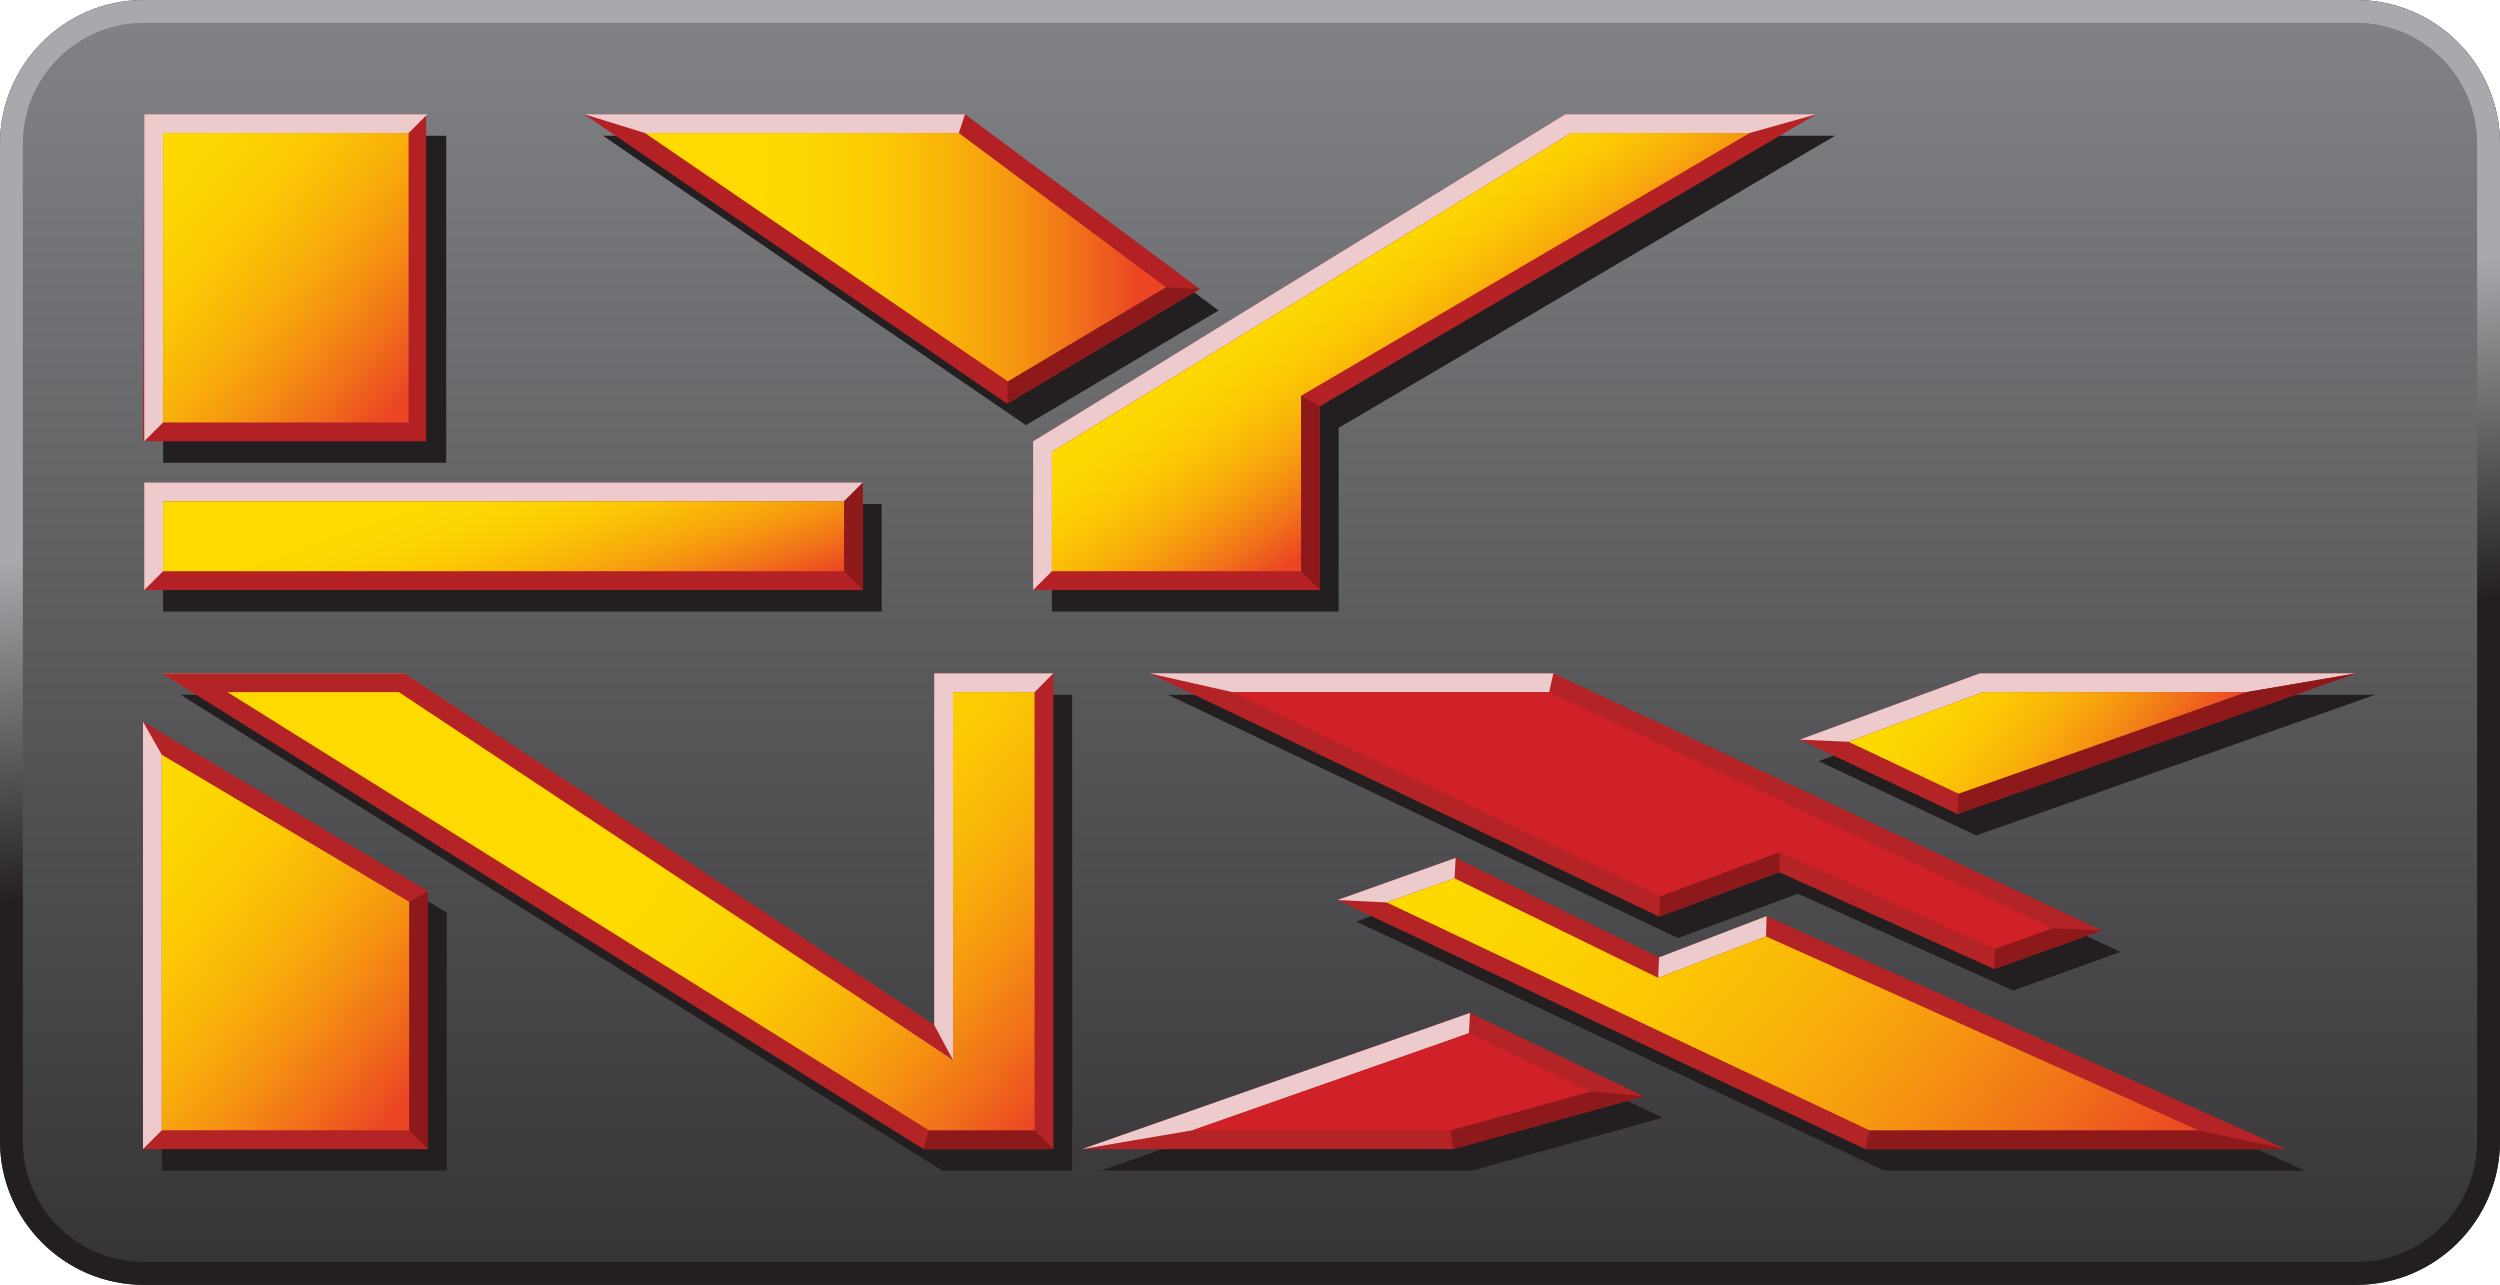
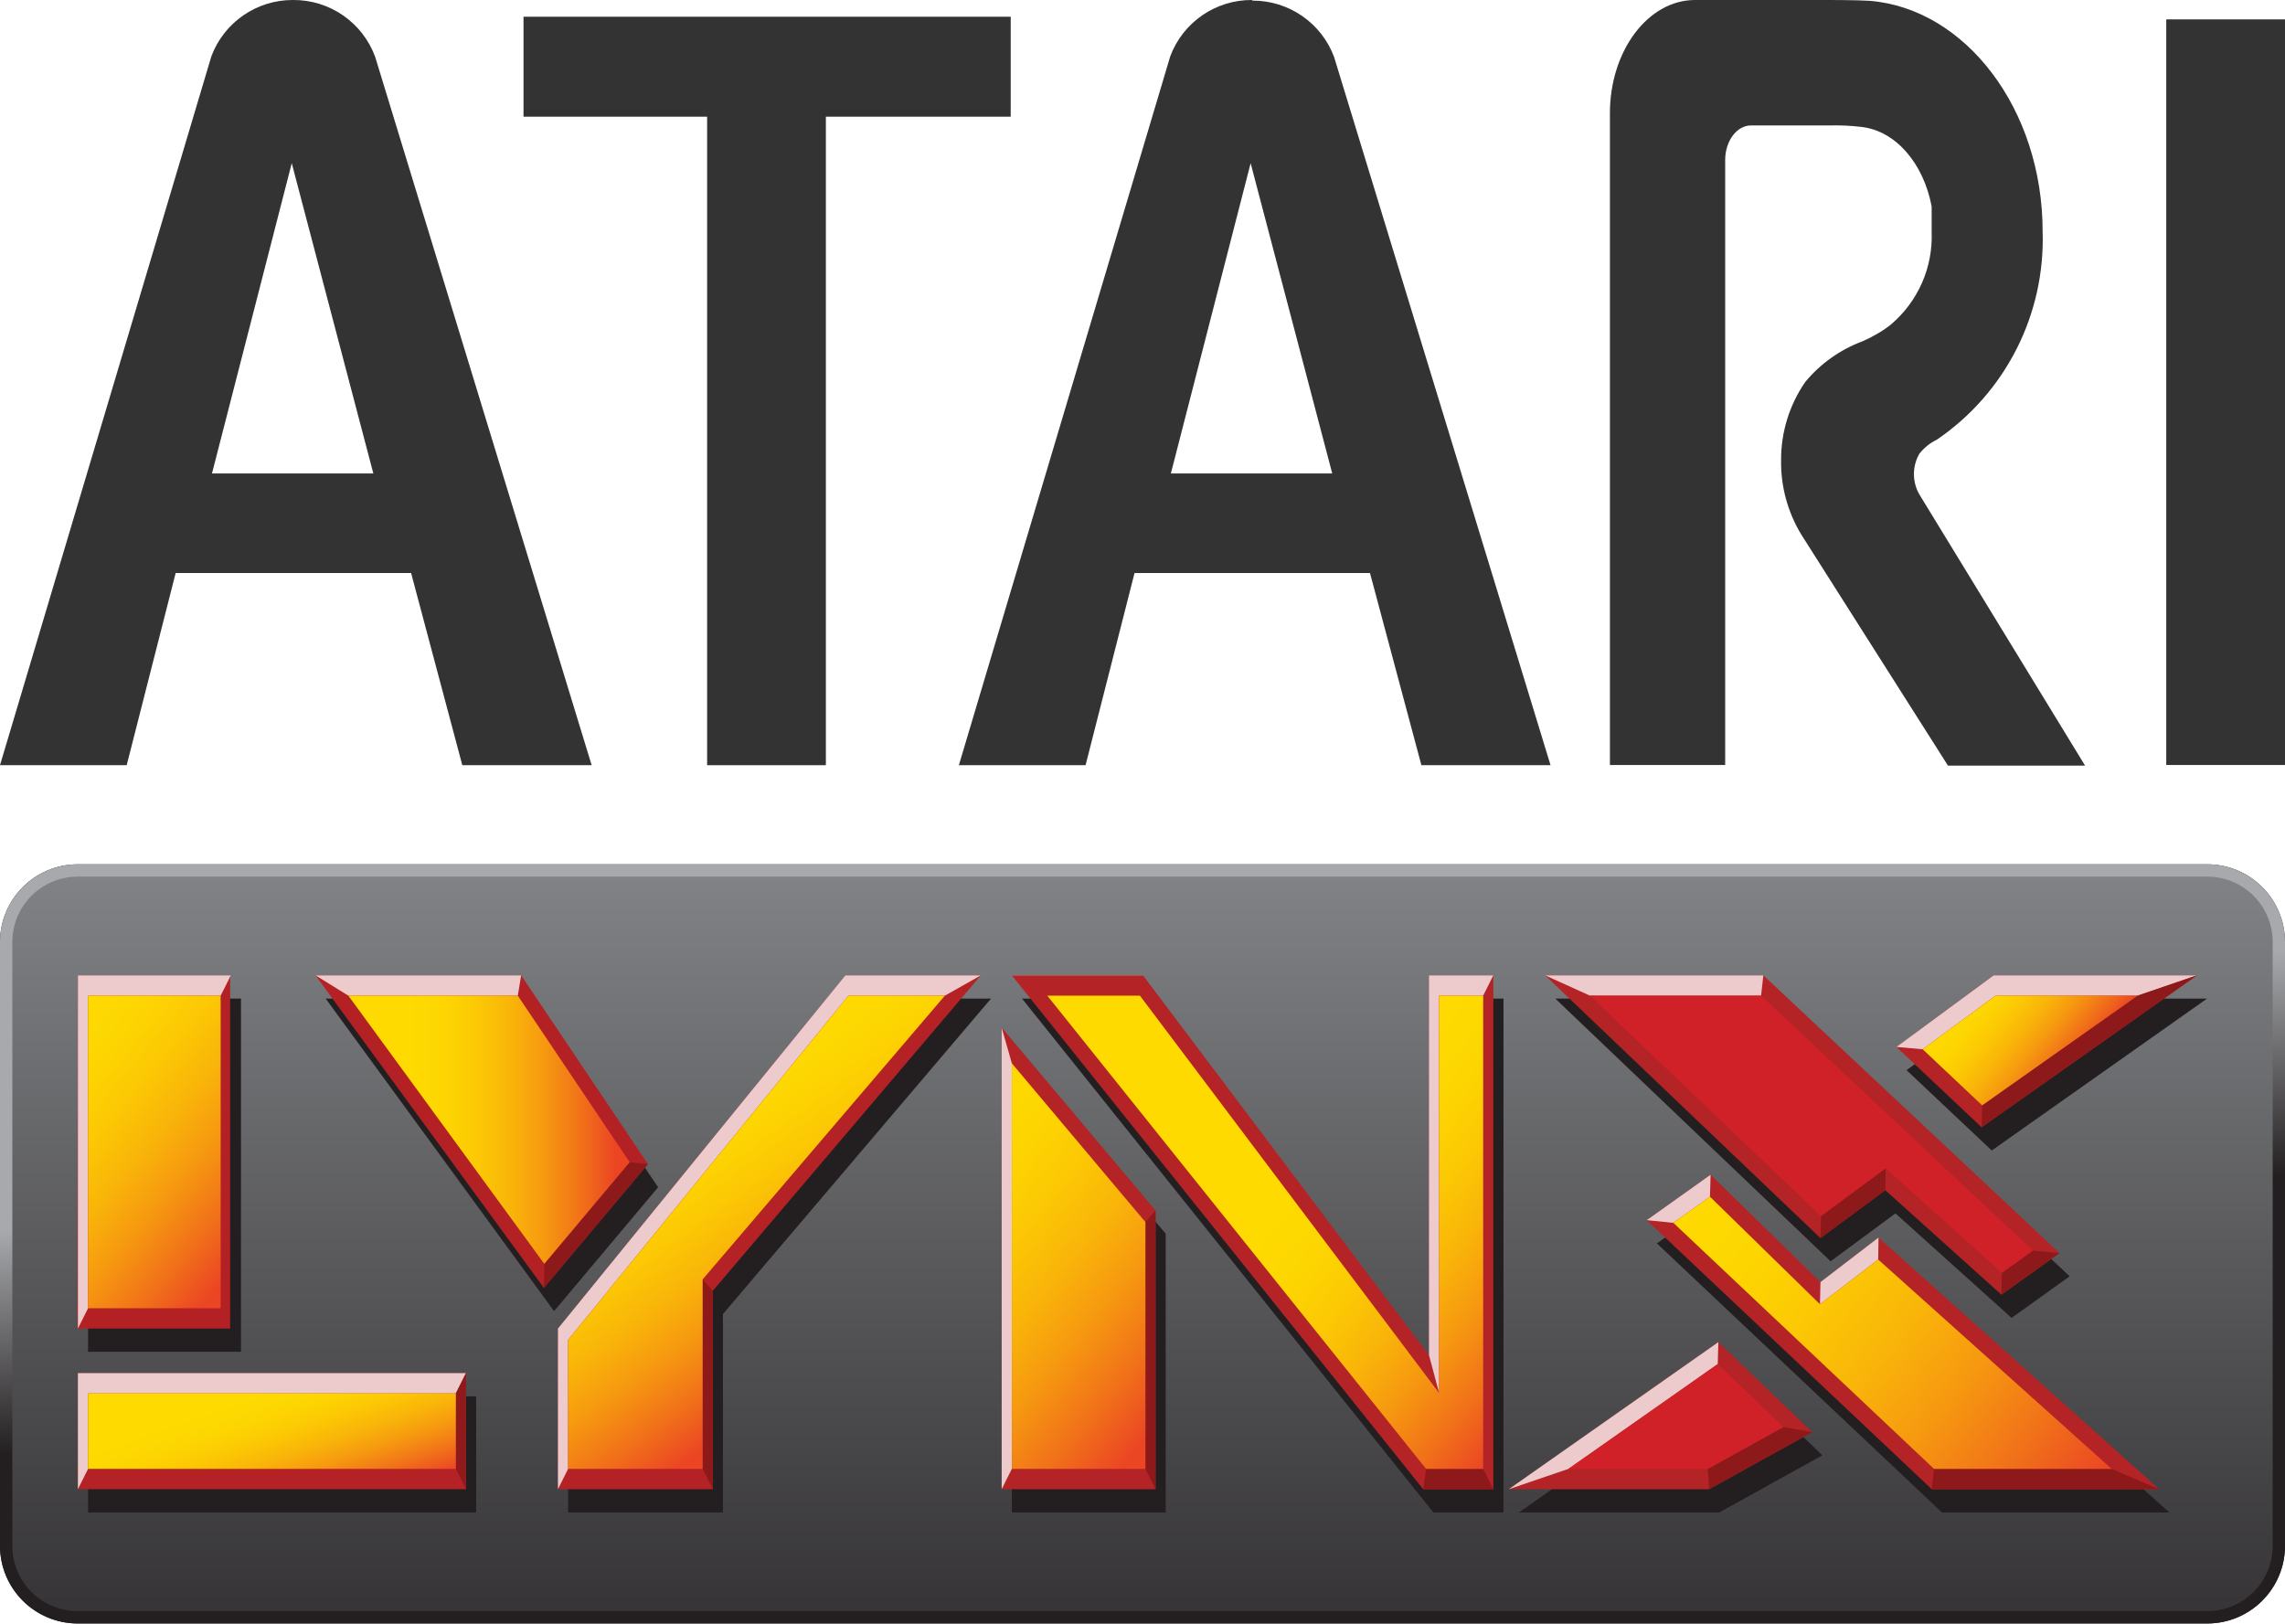
- <svg xmlns="http://www.w3.org/2000/svg" xmlns:xlink="http://www.w3.org/1999/xlink" id="Layer_2" data-name="Layer 2" viewBox="0 0 930.031 477.984">
+ <svg xmlns="http://www.w3.org/2000/svg" xmlns:xlink="http://www.w3.org/1999/xlink" id="Layer_2" data-name="Layer 2" viewBox="0 0 1574 1118.432">
  <defs>
-     <linearGradient id="linear-gradient" x1="429.946" y1="-46.627" x2="500.085" y2="524.611" gradientUnits="userSpaceOnUse">
+     <linearGradient id="linear-gradient" x1="744.426" y1="510.192" x2="829.574" y2="1203.673" gradientUnits="userSpaceOnUse">
      <stop offset="0.35" stop-color="#a7a9ac" />
      <stop offset="0.57" stop-color="#231f20" />
    </linearGradient>
-     <linearGradient id="linear-gradient-2" x1="465.016" y1="8.5" x2="465.016" y2="469.484" gradientUnits="userSpaceOnUse">
+     <linearGradient id="linear-gradient-2" x1="787" y1="603.932" x2="787" y2="1109.932" gradientUnits="userSpaceOnUse">
      <stop offset="0" stop-color="#808285" />
      <stop offset="1" stop-color="#363436" />
    </linearGradient>
-     <linearGradient id="linear-gradient-3" x1="53.027" y1="58.604" x2="159.639" y2="148.062" gradientTransform="translate(3 209.666) rotate(-90)" gradientUnits="userSpaceOnUse">
+     <linearGradient id="linear-gradient-3" x1="26.52" y1="726.627" x2="186.147" y2="860.57" gradientTransform="translate(-687.265 899.932) rotate(-90)" gradientUnits="userSpaceOnUse">
      <stop offset="0" stop-color="#feda00" />
      <stop offset="0.151" stop-color="#fdd601" />
      <stop offset="0.307" stop-color="#fcc904" />
      <stop offset="0.466" stop-color="#f9b509" />
      <stop offset="0.627" stop-color="#f69810" />
      <stop offset="0.788" stop-color="#f17219" />
      <stop offset="0.95" stop-color="#eb4524" />
    </linearGradient>
-     <linearGradient id="linear-gradient-4" x1="169.906" y1="148.886" x2="204.761" y2="250.114" gradientTransform="translate(-12.167 386.834) rotate(-90)" gradientUnits="userSpaceOnUse">
+     <linearGradient id="linear-gradient-4" x1="165.904" y1="923.697" x2="208.763" y2="1048.169" gradientTransform="translate(-798.6 1173.266) rotate(-90)" gradientUnits="userSpaceOnUse">
      <stop offset="0.299" stop-color="#feda00" />
      <stop offset="0.41" stop-color="#fdd601" />
      <stop offset="0.526" stop-color="#fcc904" />
      <stop offset="0.643" stop-color="#f9b509" />
      <stop offset="0.762" stop-color="#f69810" />
      <stop offset="0.881" stop-color="#f17219" />
      <stop offset="1" stop-color="#eb4524" />
    </linearGradient>
-     <linearGradient id="linear-gradient-5" x1="493.898" y1="93.564" x2="547.036" y2="166.702" gradientTransform="matrix(1, 0, 0, 1, 0, 0)" xlink:href="#linear-gradient-3" />
-     <linearGradient id="linear-gradient-6" x1="239.957" y1="95.682" x2="433.738" y2="95.682" gradientUnits="userSpaceOnUse">
+     <linearGradient id="linear-gradient-5" x1="465.473" y1="772.373" x2="585.791" y2="937.977" gradientTransform="matrix(1, 0, 0, 1, 0, 0)" xlink:href="#linear-gradient-3" />
+     <linearGradient id="linear-gradient-6" x1="239.957" y1="778.296" x2="433.738" y2="778.296" gradientUnits="userSpaceOnUse">
      <stop offset="0.216" stop-color="#feda00" />
      <stop offset="0.333" stop-color="#fdd601" />
      <stop offset="0.454" stop-color="#fcc904" />
      <stop offset="0.576" stop-color="#f9b509" />
      <stop offset="0.701" stop-color="#f69810" />
      <stop offset="0.825" stop-color="#f17219" />
      <stop offset="0.95" stop-color="#eb4524" />
    </linearGradient>
-     <linearGradient id="linear-gradient-7" x1="31.348" y1="315.169" x2="154.124" y2="418.19" gradientTransform="matrix(1, 0, 0, 1, 0, 0)" xlink:href="#linear-gradient-3" />
-     <linearGradient id="linear-gradient-8" x1="146.643" y1="183.562" x2="403.099" y2="398.754" gradientUnits="userSpaceOnUse">
+     <linearGradient id="linear-gradient-7" x1="628.213" y1="814.516" x2="819.776" y2="975.257" gradientTransform="matrix(1, 0, 0, 1, 0, 0)" xlink:href="#linear-gradient-3" />
+     <linearGradient id="linear-gradient-8" x1="757.087" y1="643.423" x2="1093.804" y2="925.963" gradientUnits="userSpaceOnUse">
      <stop offset="0.5" stop-color="#feda00" />
      <stop offset="0.579" stop-color="#fdd601" />
      <stop offset="0.662" stop-color="#fcc904" />
      <stop offset="0.745" stop-color="#f9b509" />
      <stop offset="0.83" stop-color="#f69810" />
      <stop offset="0.915" stop-color="#f17219" />
      <stop offset="1" stop-color="#eb4524" />
    </linearGradient>
-     <linearGradient id="linear-gradient-9" x1="557.365" y1="286.252" x2="776.297" y2="469.958" gradientUnits="userSpaceOnUse">
+     <linearGradient id="linear-gradient-9" x1="1170.944" y1="820.617" x2="1431.612" y2="1039.343" gradientUnits="userSpaceOnUse">
      <stop offset="0" stop-color="#feda00" />
      <stop offset="0.159" stop-color="#fdd601" />
      <stop offset="0.323" stop-color="#fcc904" />
      <stop offset="0.491" stop-color="#f9b509" />
      <stop offset="0.66" stop-color="#f69810" />
      <stop offset="0.83" stop-color="#f17219" />
      <stop offset="1" stop-color="#eb4524" />
    </linearGradient>
-     <linearGradient id="linear-gradient-10" x1="722.755" y1="234.087" x2="800.526" y2="299.345" xlink:href="#linear-gradient-9" />
+     <linearGradient id="linear-gradient-10" x1="1363.053" y1="676.831" x2="1431.733" y2="734.46" xlink:href="#linear-gradient-9" />
  </defs>
-   <path d="M876.531,0H53.5A53.561,53.561,0,0,0,0,53.5V424.484a53.561,53.561,0,0,0,53.5,53.5H876.531a53.561,53.561,0,0,0,53.5-53.5V53.5A53.561,53.561,0,0,0,876.531,0Z" fill="#231f20" />
-   <path d="M876.531,0H53.5A53.561,53.561,0,0,0,0,53.5V424.484a53.561,53.561,0,0,0,53.5,53.5H876.531a53.561,53.561,0,0,0,53.5-53.5V53.5A53.561,53.561,0,0,0,876.531,0Z" fill="url(#linear-gradient)" />
-   <rect x="8.5" y="8.5" width="913.031" height="460.984" rx="45" ry="45" fill="url(#linear-gradient-2)" />
-   <rect x="60.667" y="50.5" width="105.333" height="121.667" fill="#231f20" />
-   <rect x="60.667" y="187.5" width="267.333" height="40" fill="#231f20" />
-   <polygon points="589.333 50.5 391.333 172.167 391.333 227.5 498 227.5 498 159.167 682.667 50.5 589.333 50.5" fill="#231f20" />
-   <polygon points="381.667 158.167 453.333 115.5 366 50.5 224.333 50.5 381.667 158.167" fill="#231f20" />
-   <polygon points="582.333 42.5 384.333 164.167 384.333 219.5 491 219.5 491 151.167 675.667 42.5 582.333 42.5" fill="#b42226" />
-   <rect x="53.667" y="179.5" width="267.333" height="40" fill="#b42226" />
-   <polygon points="53.667 42.5 53.198 164.167 158.531 164.167 158.531 42.5 53.667 42.5" fill="#b42125" />
-   <polygon points="359 42.5 217.333 42.5 374.667 150.167 446.333 107.5 359 42.5" fill="#b42125" />
-   <polygon points="60.667 212.5 60.667 186.5 314 186.5 321 179.5 53.667 179.5 53.667 219.5 60.667 212.5" fill="#edcacb" />
-   <polygon points="314 212.5 314 186.5 321 179.5 321 219.5 314 212.5" fill="#8f1a1c" />
-   <polygon points="53.667 164.167 60.667 157.166 60.667 49.5 152 49.5 159 42.5 53.667 42.5 53.667 164.167" fill="#edcacb" />
-   <polygon points="239.957 49.5 217.333 42.5 359 42.5 356.681 49.5 239.957 49.5" fill="#edcacb" />
-   <polygon points="374.929 141.864 374.667 150.167 446.333 107.5 433.738 106.852 374.929 141.864" fill="#8e191b" />
-   <polygon points="391.333 212.5 384.333 219.5 384.333 164.167 582.333 42.5 675.667 42.5 650.86 49.5 584.449 49.5 391.333 168.081 391.333 212.5" fill="#edcacb" />
-   <polygon points="484 147.237 491 151.167 491 219.5 484 212.5 484 147.237" fill="#8e191b" />
-   <rect x="52.5" y="57.667" width="107.667" height="91.333" transform="translate(209.666 -3) rotate(90)" fill="url(#linear-gradient-3)" />
-   <rect x="174.333" y="72.834" width="26" height="253.333" transform="translate(386.834 12.167) rotate(90)" fill="url(#linear-gradient-4)" />
-   <polygon points="391.333 212.5 391.333 168.081 584.449 49.5 650.86 49.5 484 147.237 484 212.5 391.333 212.5" fill="url(#linear-gradient-5)" />
-   <polygon points="239.957 49.5 356.681 49.5 433.738 106.852 374.929 141.864 239.957 49.5" fill="url(#linear-gradient-6)" />
-   <polygon points="166.198 339.484 60.198 276.484 60.198 435.484 166.198 435.484 166.198 339.484" fill="#231f20" />
-   <polygon points="354.531 258.484 354.531 389.306 157.531 258.484 67.198 258.484 350.531 435.484 354.531 435.484 388.198 435.484 398.865 435.484 398.865 258.484 354.531 258.484" fill="#231f20" />
-   <polygon points="409.531 435.484 547.531 435.484 618.531 415.818 553.865 384.818 409.531 435.484" fill="#231f20" />
-   <polygon points="504.531 342.818 700.865 435.484 857.531 435.484 664.198 348.801 624.198 364.151 548.531 327.151 504.531 342.818" fill="#231f20" />
-   <polygon points="434.531 258.484 624.198 348.984 668.865 332.484 748.865 368.484 788.865 354.151 584.865 258.484 434.531 258.484" fill="#231f20" />
-   <polygon points="676.531 283.151 735.198 310.818 883.531 258.484 743.531 258.484 676.531 283.151" fill="#231f20" />
-   <polygon points="876.531 250.484 728.198 302.818 669.531 275.151 736.531 250.484 876.531 250.484" fill="#b42326" />
-   <polygon points="577.865 250.484 427.531 250.484 617.198 340.984 661.865 324.484 741.865 360.484 781.865 346.151 577.865 250.484" fill="#b42326" />
-   <polygon points="657.198 340.801 617.198 356.151 541.531 319.151 497.531 334.818 693.865 427.484 850.531 427.484 657.198 340.801" fill="#b42326" />
-   <polygon points="546.865 376.818 402.531 427.484 540.531 427.484 611.531 407.818 546.865 376.818" fill="#b42326" />
-   <polygon points="53.198 268.484 53.198 427.484 159.198 427.484 159.198 331.484 53.198 268.484" fill="#b42326" />
-   <polygon points="152.198 335.467 152.198 420.485 159.198 427.484 159.198 331.484 152.198 335.467" fill="#8e191b" />
-   <polygon points="53.198 268.484 60.198 280.787 60.198 420.485 53.198 427.484 53.198 268.484" fill="#edcacb" />
-   <polygon points="60.198 250.484 84.615 257.484 148.419 257.484 150.531 250.484 60.198 250.484" fill="#edcacb" />
-   <polygon points="347.531 250.484 347.531 381.306 150.531 250.484 60.198 250.484 343.531 427.484 391.865 427.484 391.865 250.484 347.531 250.484" fill="#b42326" />
-   <polygon points="384.864 257.484 391.865 250.484 347.531 250.484 347.531 381.306 354.531 394.358 354.531 257.484 384.864 257.484" fill="#edcacb" />
-   <polygon points="345.538 420.485 343.531 427.484 391.865 427.484 384.864 420.485 345.538 420.485" fill="#8e191b" />
-   <polygon points="591.665 406.057 611.531 407.818 540.531 427.484 539.58 420.485 591.665 406.057" fill="#8e191b" />
-   <polygon points="546.45 384.382 546.865 376.818 402.531 427.484 443.606 420.485 546.45 384.382" fill="#edcacb" />
-   <polygon points="515.853 335.725 497.531 334.818 541.531 319.151 541.104 326.734 515.853 335.725" fill="#edcacb" />
-   <polygon points="616.862 363.778 617.198 356.151 657.198 340.801 656.989 348.379 616.862 363.778" fill="#edcacb" />
-   <polygon points="458.456 257.484 427.531 250.484 577.865 250.484 576.305 257.484 458.456 257.484" fill="#edcacb" />
-   <polygon points="687.63 275.947 737.779 257.484 835.652 257.484 876.531 250.484 736.531 250.484 669.531 275.151 687.63 275.947" fill="#edcacb" />
-   <polygon points="742.161 352.943 741.865 360.484 781.865 346.151 763.531 345.284 742.161 352.943" fill="#8e191b" />
-   <polygon points="617.545 333.394 617.198 340.984 661.865 324.484 662.125 316.926 617.545 333.394" fill="#8e191b" />
-   <polygon points="728.582 295.26 728.198 302.818 876.531 250.484 835.652 257.484 728.582 295.26" fill="#8e191b" />
-   <polygon points="695.434 420.485 693.865 427.484 850.531 427.484 817.81 420.485 695.434 420.485" fill="#8e191b" />
-   <polygon points="443.606 420.485 546.45 384.382 591.665 406.057 539.58 420.485 443.606 420.485" fill="#d12128" />
-   <polygon points="662.125 316.926 617.545 333.394 458.456 257.484 576.305 257.484 763.531 345.284 742.161 352.943 662.125 316.926" fill="#d12128" />
-   <polygon points="60.198 420.485 60.198 280.787 152.199 335.467 152.199 420.485 60.198 420.485" fill="url(#linear-gradient-7)" />
-   <polygon points="345.538 420.485 84.615 257.484 148.419 257.484 354.531 394.358 354.531 257.484 384.864 257.484 384.864 420.485 345.538 420.485" fill="url(#linear-gradient-8)" />
-   <polygon points="695.434 420.485 515.853 335.725 541.104 326.734 616.862 363.778 656.989 348.379 817.81 420.485 695.434 420.485" fill="url(#linear-gradient-9)" />
-   <polygon points="687.63 275.947 737.779 257.484 835.652 257.484 728.582 295.26 687.63 275.947" fill="url(#linear-gradient-10)" />
+   <path d="M1520.5,595.432H53.5A53.561,53.561,0,0,0,0,648.932v416a53.561,53.561,0,0,0,53.5,53.5h1467a53.561,53.561,0,0,0,53.5-53.5v-416a53.561,53.561,0,0,0-53.5-53.5Z" fill="#231f20" />
+   <path d="M1520.5,595.432H53.5A53.561,53.561,0,0,0,0,648.932v416a53.561,53.561,0,0,0,53.5,53.5h1467a53.561,53.561,0,0,0,53.5-53.5v-416a53.561,53.561,0,0,0-53.5-53.5Z" fill="url(#linear-gradient)" />
+   <rect x="8.5" y="603.932" width="1557" height="506" rx="45" ry="45" fill="url(#linear-gradient-2)" />
+   <path d="M166,931.266H60.667V687.932H166Zm162,30.666H60.667v80H328Zm261.333-274-198,243.334v110.666H498V905.266L682.667,687.932ZM381.667,903.266l71.666-85.334L366,687.932H224.333ZM803,849.932l-106-126v318H803Zm188.333-162V949.575l-197-261.643H704l283.333,354h48.334v-354Zm55,354h138l71-39.333-64.666-62Zm95-185.333,196.334,185.333h156.666L1301,868.565l-40,30.7-75.667-74Zm-70-168.667,189.667,181,44.667-33,80,72,40-28.666-204-191.334Zm242,49.334L1372,792.6l148.333-104.667h-140Z" fill="#231f20" />
+   <polygon points="1513.333 671.932 1365 776.599 1306.333 721.266 1373.333 671.932 1513.333 671.932" fill="#b42326" />
+   <polygon points="1214.667 671.932 1064.333 671.932 1254 852.933 1298.667 819.932 1378.667 891.932 1418.667 863.266 1214.667 671.932" fill="#b42326" />
+   <polygon points="1294 852.565 1254 883.266 1178.333 809.266 1134.333 840.599 1330.667 1025.932 1487.333 1025.932 1294 852.565" fill="#b42326" />
+   <polygon points="1183.667 924.599 1039.333 1025.932 1177.333 1025.932 1248.333 986.599 1183.667 924.599" fill="#b42326" />
+   <polygon points="690 707.932 690 1025.932 796 1025.932 796 833.932 690 707.932" fill="#b42326" />
+   <polygon points="582.333 671.932 384.333 915.266 384.333 1025.932 491 1025.932 491 889.266 675.667 671.932 582.333 671.932" fill="#b42226" />
+   <rect x="53.667" y="945.932" width="267.333" height="80" fill="#b42226" />
+   <polygon points="53.667 671.932 53.198 915.266 158.531 915.266 158.531 671.932 53.667 671.932" fill="#b42125" />
+   <polygon points="359 671.932 217.333 671.932 374.667 887.266 446.333 801.932 359 671.932" fill="#b42125" />
+   <polygon points="60.667 1011.933 60.667 959.933 314 959.933 321 945.932 53.667 945.932 53.667 1025.932 60.667 1011.933" fill="#edcacb" />
+   <polygon points="314 1011.933 314 959.933 321 945.932 321 1025.932 314 1011.933" fill="#8f1a1c" />
+   <polygon points="53.667 915.266 60.667 901.265 60.667 685.932 152 685.932 159 671.932 53.667 671.932 53.667 915.266" fill="#edcacb" />
+   <polygon points="239.957 685.932 217.333 671.932 359 671.932 356.681 685.932 239.957 685.932" fill="#edcacb" />
+   <polygon points="374.929 870.66 374.667 887.266 446.333 801.932 433.738 800.636 374.929 870.66" fill="#8e191b" />
+   <polygon points="391.333 1011.933 384.333 1025.932 384.333 915.266 582.333 671.932 675.667 671.932 650.86 685.932 584.449 685.932 391.333 923.095 391.333 1011.933" fill="#edcacb" />
+   <polygon points="484 881.406 491 889.266 491 1025.932 484 1011.933 484 881.406" fill="#8e191b" />
+   <polygon points="789 841.897 789 1011.933 796 1025.932 796 833.932 789 841.897" fill="#8e191b" />
+   <polygon points="690 707.932 697 732.539 697 1011.933 690 1025.932 690 707.932" fill="#edcacb" />
+   <polygon points="697 671.932 721.417 685.932 785.221 685.932 787.333 671.932 697 671.932" fill="#edcacb" />
+   <polygon points="984.333 671.932 984.333 933.575 787.333 671.932 697 671.932 980.333 1025.932 1028.667 1025.932 1028.667 671.932 984.333 671.932" fill="#b42326" />
+   <polygon points="1021.666 685.932 1028.667 671.932 984.333 671.932 984.333 933.575 991.333 959.679 991.333 685.932 1021.666 685.932" fill="#edcacb" />
+   <polygon points="982.34 1011.933 980.333 1025.932 1028.667 1025.932 1021.666 1011.933 982.34 1011.933" fill="#8e191b" />
+   <polygon points="1228.467 983.078 1248.333 986.599 1177.333 1025.932 1176.382 1011.933 1228.467 983.078" fill="#8e191b" />
+   <polygon points="1183.252 939.728 1183.667 924.599 1039.333 1025.932 1080.408 1011.933 1183.252 939.728" fill="#edcacb" />
+   <polygon points="1152.655 842.414 1134.333 840.599 1178.333 809.266 1177.906 824.432 1152.655 842.414" fill="#edcacb" />
+   <polygon points="1253.663 898.519 1254 883.266 1294 852.565 1293.791 867.722 1253.663 898.519" fill="#edcacb" />
+   <polygon points="1095.258 685.932 1064.333 671.932 1214.667 671.932 1213.107 685.932 1095.258 685.932" fill="#edcacb" />
+   <polygon points="1324.432 722.858 1374.581 685.932 1472.453 685.932 1513.333 671.932 1373.333 671.932 1306.333 721.266 1324.432 722.858" fill="#edcacb" />
+   <polygon points="1378.963 876.849 1378.667 891.932 1418.667 863.266 1400.333 861.533 1378.963 876.849" fill="#8e191b" />
+   <polygon points="1254.347 837.752 1254 852.933 1298.667 819.932 1298.927 804.815 1254.347 837.752" fill="#8e191b" />
+   <polygon points="1365.384 761.483 1365 776.599 1513.333 671.932 1472.453 685.932 1365.384 761.483" fill="#8e191b" />
+   <polygon points="1332.236 1011.933 1330.667 1025.932 1487.333 1025.932 1454.612 1011.933 1332.236 1011.933" fill="#8e191b" />
+   <polygon points="1080.408 1011.933 1183.252 939.728 1228.467 983.078 1176.382 1011.933 1080.408 1011.933" fill="#d12128" />
+   <polygon points="1298.927 804.815 1254.347 837.752 1095.258 685.932 1213.107 685.932 1400.333 861.533 1378.963 876.849 1298.927 804.815" fill="#d12128" />
+   <rect x="-1.333" y="747.932" width="215.333" height="91.333" transform="translate(899.932 687.265) rotate(90)" fill="url(#linear-gradient-3)" />
+   <rect x="161.333" y="859.267" width="52" height="253.333" transform="translate(1173.266 798.6) rotate(90)" fill="url(#linear-gradient-4)" />
+   <polygon points="391.333 1011.933 391.333 923.095 584.449 685.932 650.86 685.932 484 881.406 484 1011.933 391.333 1011.933" fill="url(#linear-gradient-5)" />
+   <polygon points="239.957 685.932 356.681 685.932 433.738 800.636 374.929 870.66 239.957 685.932" fill="url(#linear-gradient-6)" />
+   <polygon points="697 1011.933 697 732.539 789 841.897 789 1011.933 697 1011.933" fill="url(#linear-gradient-7)" />
+   <polygon points="982.34 1011.933 721.417 685.932 785.221 685.932 991.333 959.679 991.333 685.932 1021.666 685.932 1021.666 1011.933 982.34 1011.933" fill="url(#linear-gradient-8)" />
+   <polygon points="1332.236 1011.933 1152.655 842.414 1177.906 824.432 1253.663 898.519 1293.791 867.722 1454.612 1011.933 1332.236 1011.933" fill="url(#linear-gradient-9)" />
+   <polygon points="1324.432 722.858 1374.581 685.932 1472.453 685.932 1365.384 761.483 1324.432 722.858" fill="url(#linear-gradient-10)" />
+   <rect id="rect3" x="1492.208" y="13.353" width="81.792" height="513.658" fill="#333" />
+   <path id="path5" d="M201.809,0A59.727,59.727,0,0,0,145.6,38.79h0L0,527.152H87.273L121,394.767H283.179l35.275,132.385h89.1L258.445,39.212h0A59.742,59.742,0,0,0,201.809,0Zm-.843,112.429L257.18,326.186H146.017Z" fill="#333" />
+   <path id="path7" d="M360.615,11.526V80.389H487.1V527.152h81.792V80.389H696.214V11.526Z" fill="#333" />
+   <path id="path9" d="M1322.16,340.661a28.106,28.106,0,0,1,0-28.107,34.635,34.635,0,0,1,12.086-9.7,166.944,166.944,0,0,0,72.8-143.347c0-84.321-53.123-153.6-119.175-158.945-8.994-.563-27.4-.563-27.4-.563h-92.894c-32.324,0-58.6,34.994-58.6,78h0V527.011h79.4V110.182h0c0-13.069,8.011-23.75,17.708-23.75h53.684a153.379,153.379,0,0,1,22.205.984h0c23.75,2.529,43,25.015,48.625,54.809v3.653h0v13.773a79.5,79.5,0,0,1-28.107,63.944,72.284,72.284,0,0,1-10.54,7.026,86.61,86.61,0,0,1-8.994,4.5,93.679,93.679,0,0,0-39.491,28.107,94.16,94.16,0,0,0-16.583,53.825,95.773,95.773,0,0,0,14.054,51.436l100.9,158.946h94.44L1322.16,340.661" fill="#333" />
+   <path id="path2852" d="M862.327,0A59.727,59.727,0,0,0,806.113,38.79h0l-145.6,488.362h87.273l33.728-132.385H943.7l35.415,132.385h88.959L918.963,39.212h0A59.727,59.727,0,0,0,862.749.424Zm-.843,112.429L917.7,326.186H806.534Z" fill="#333" />
</svg>
